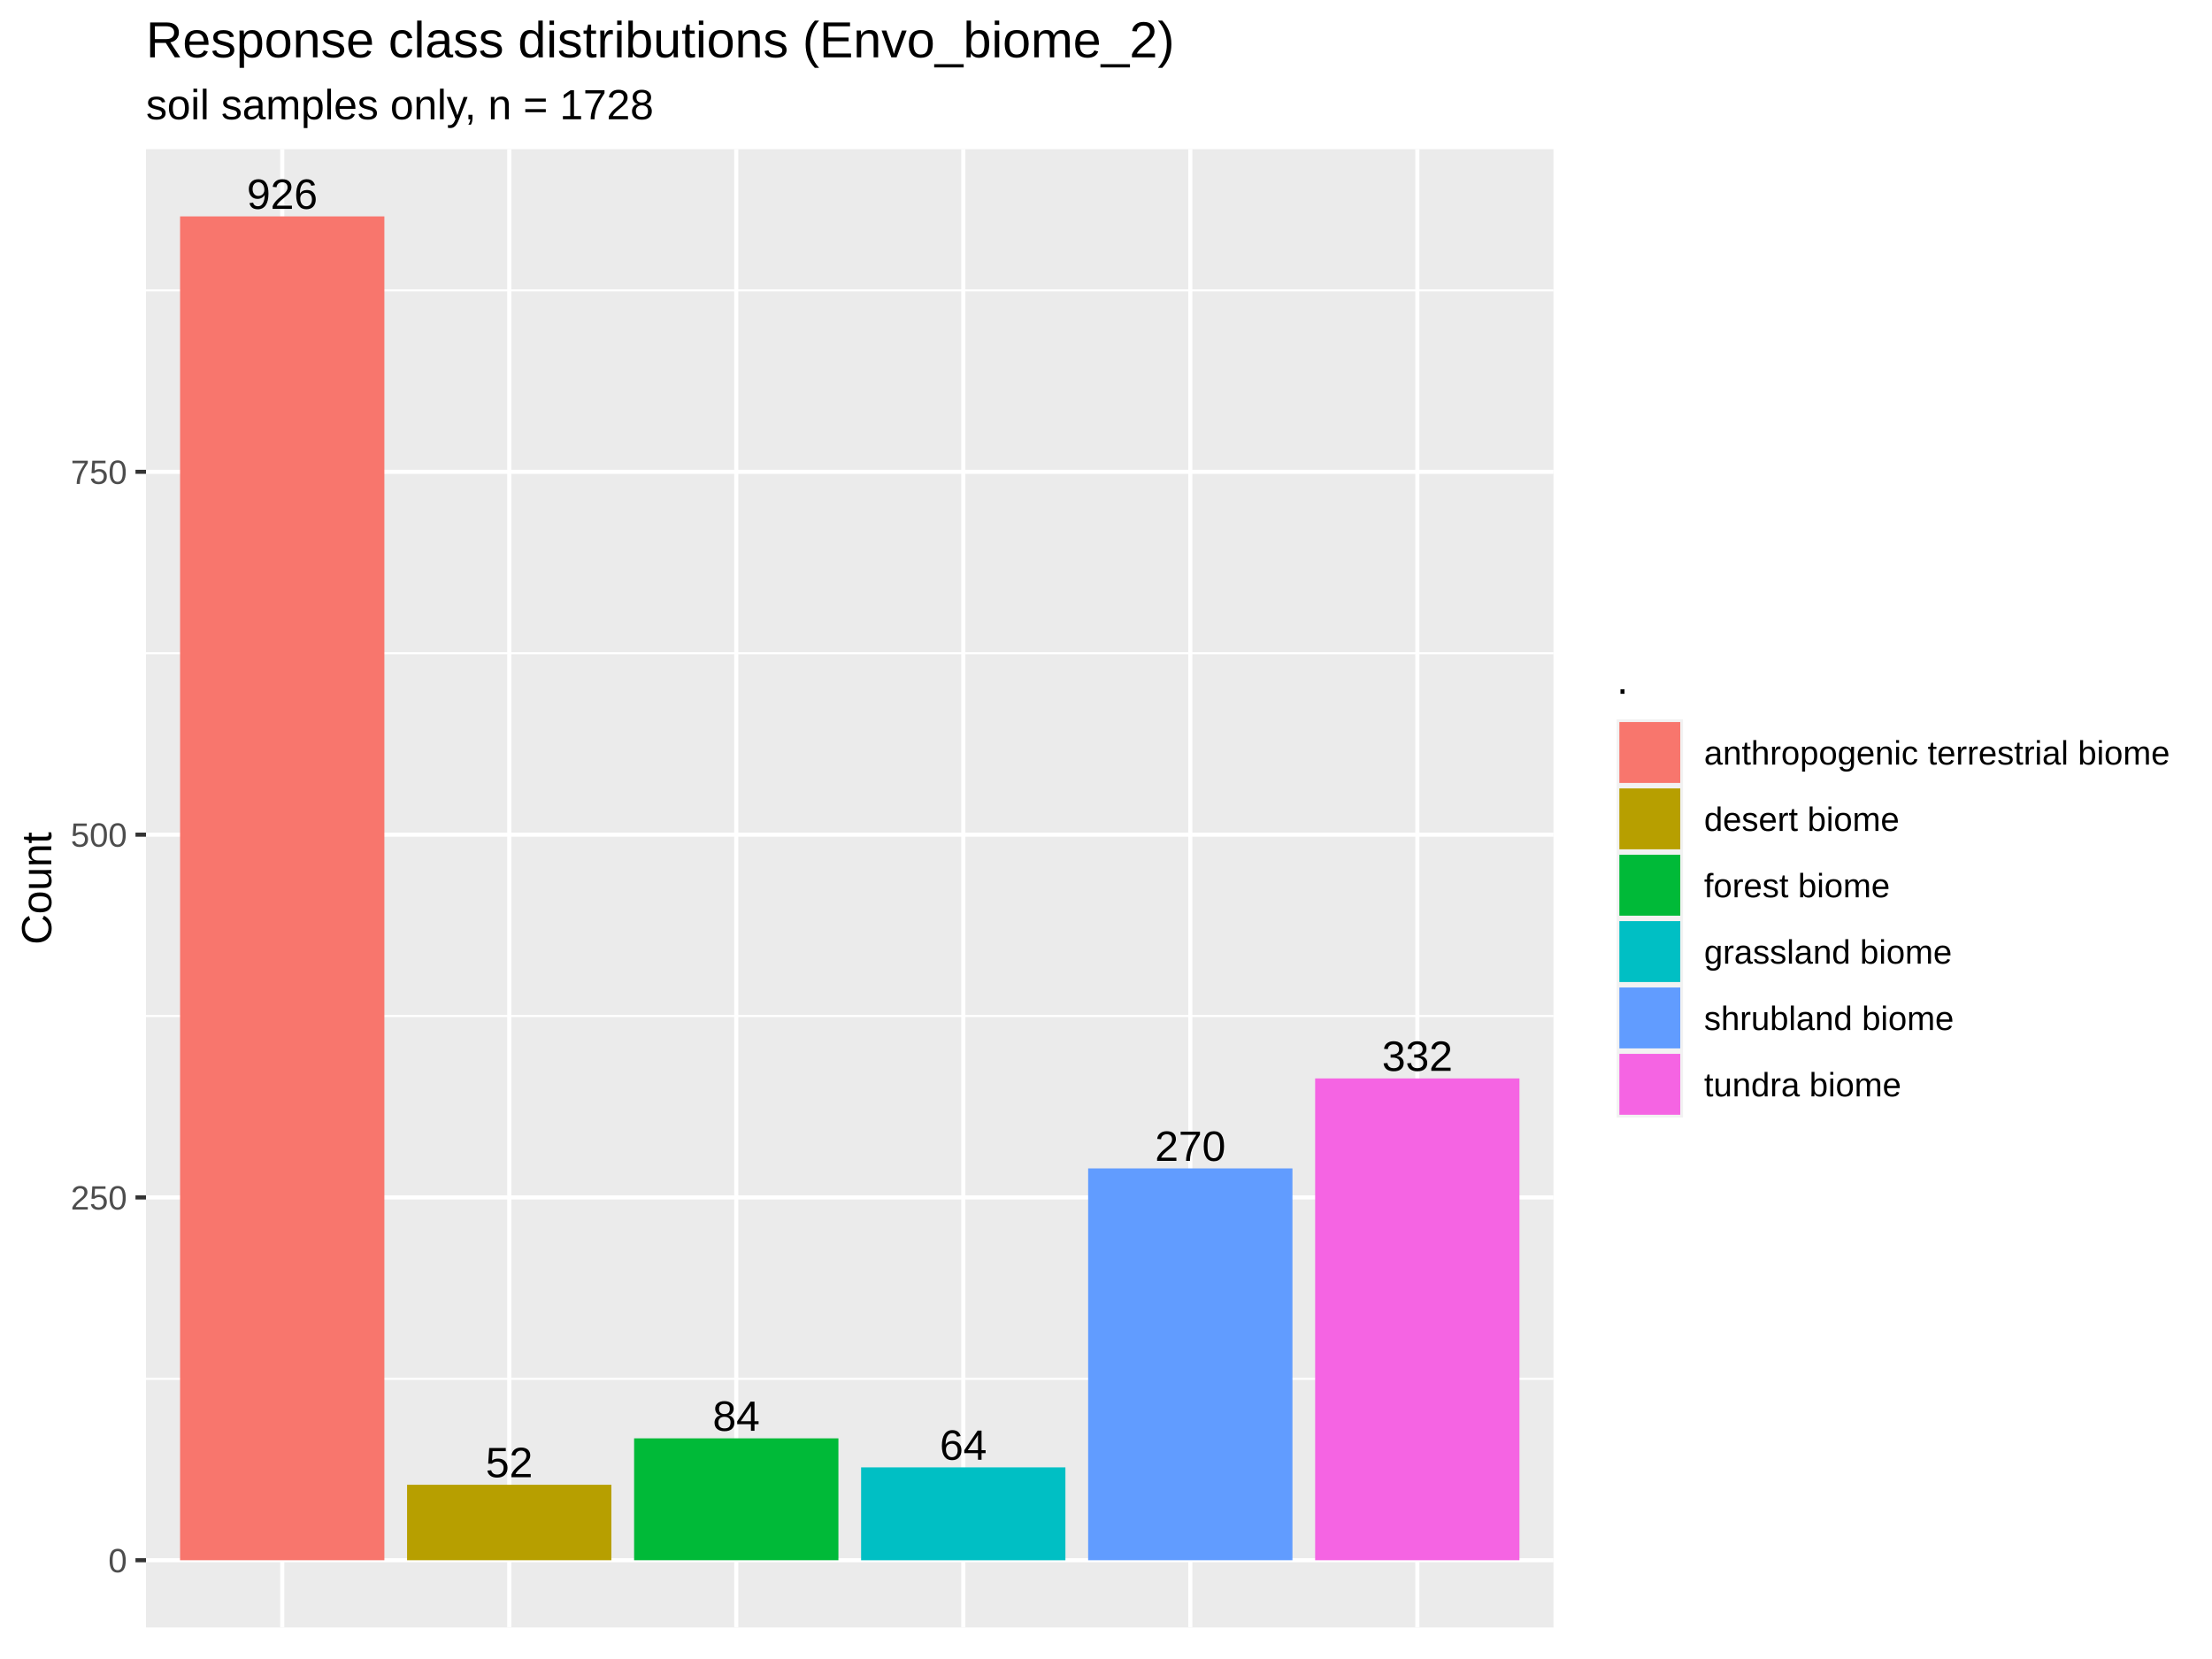
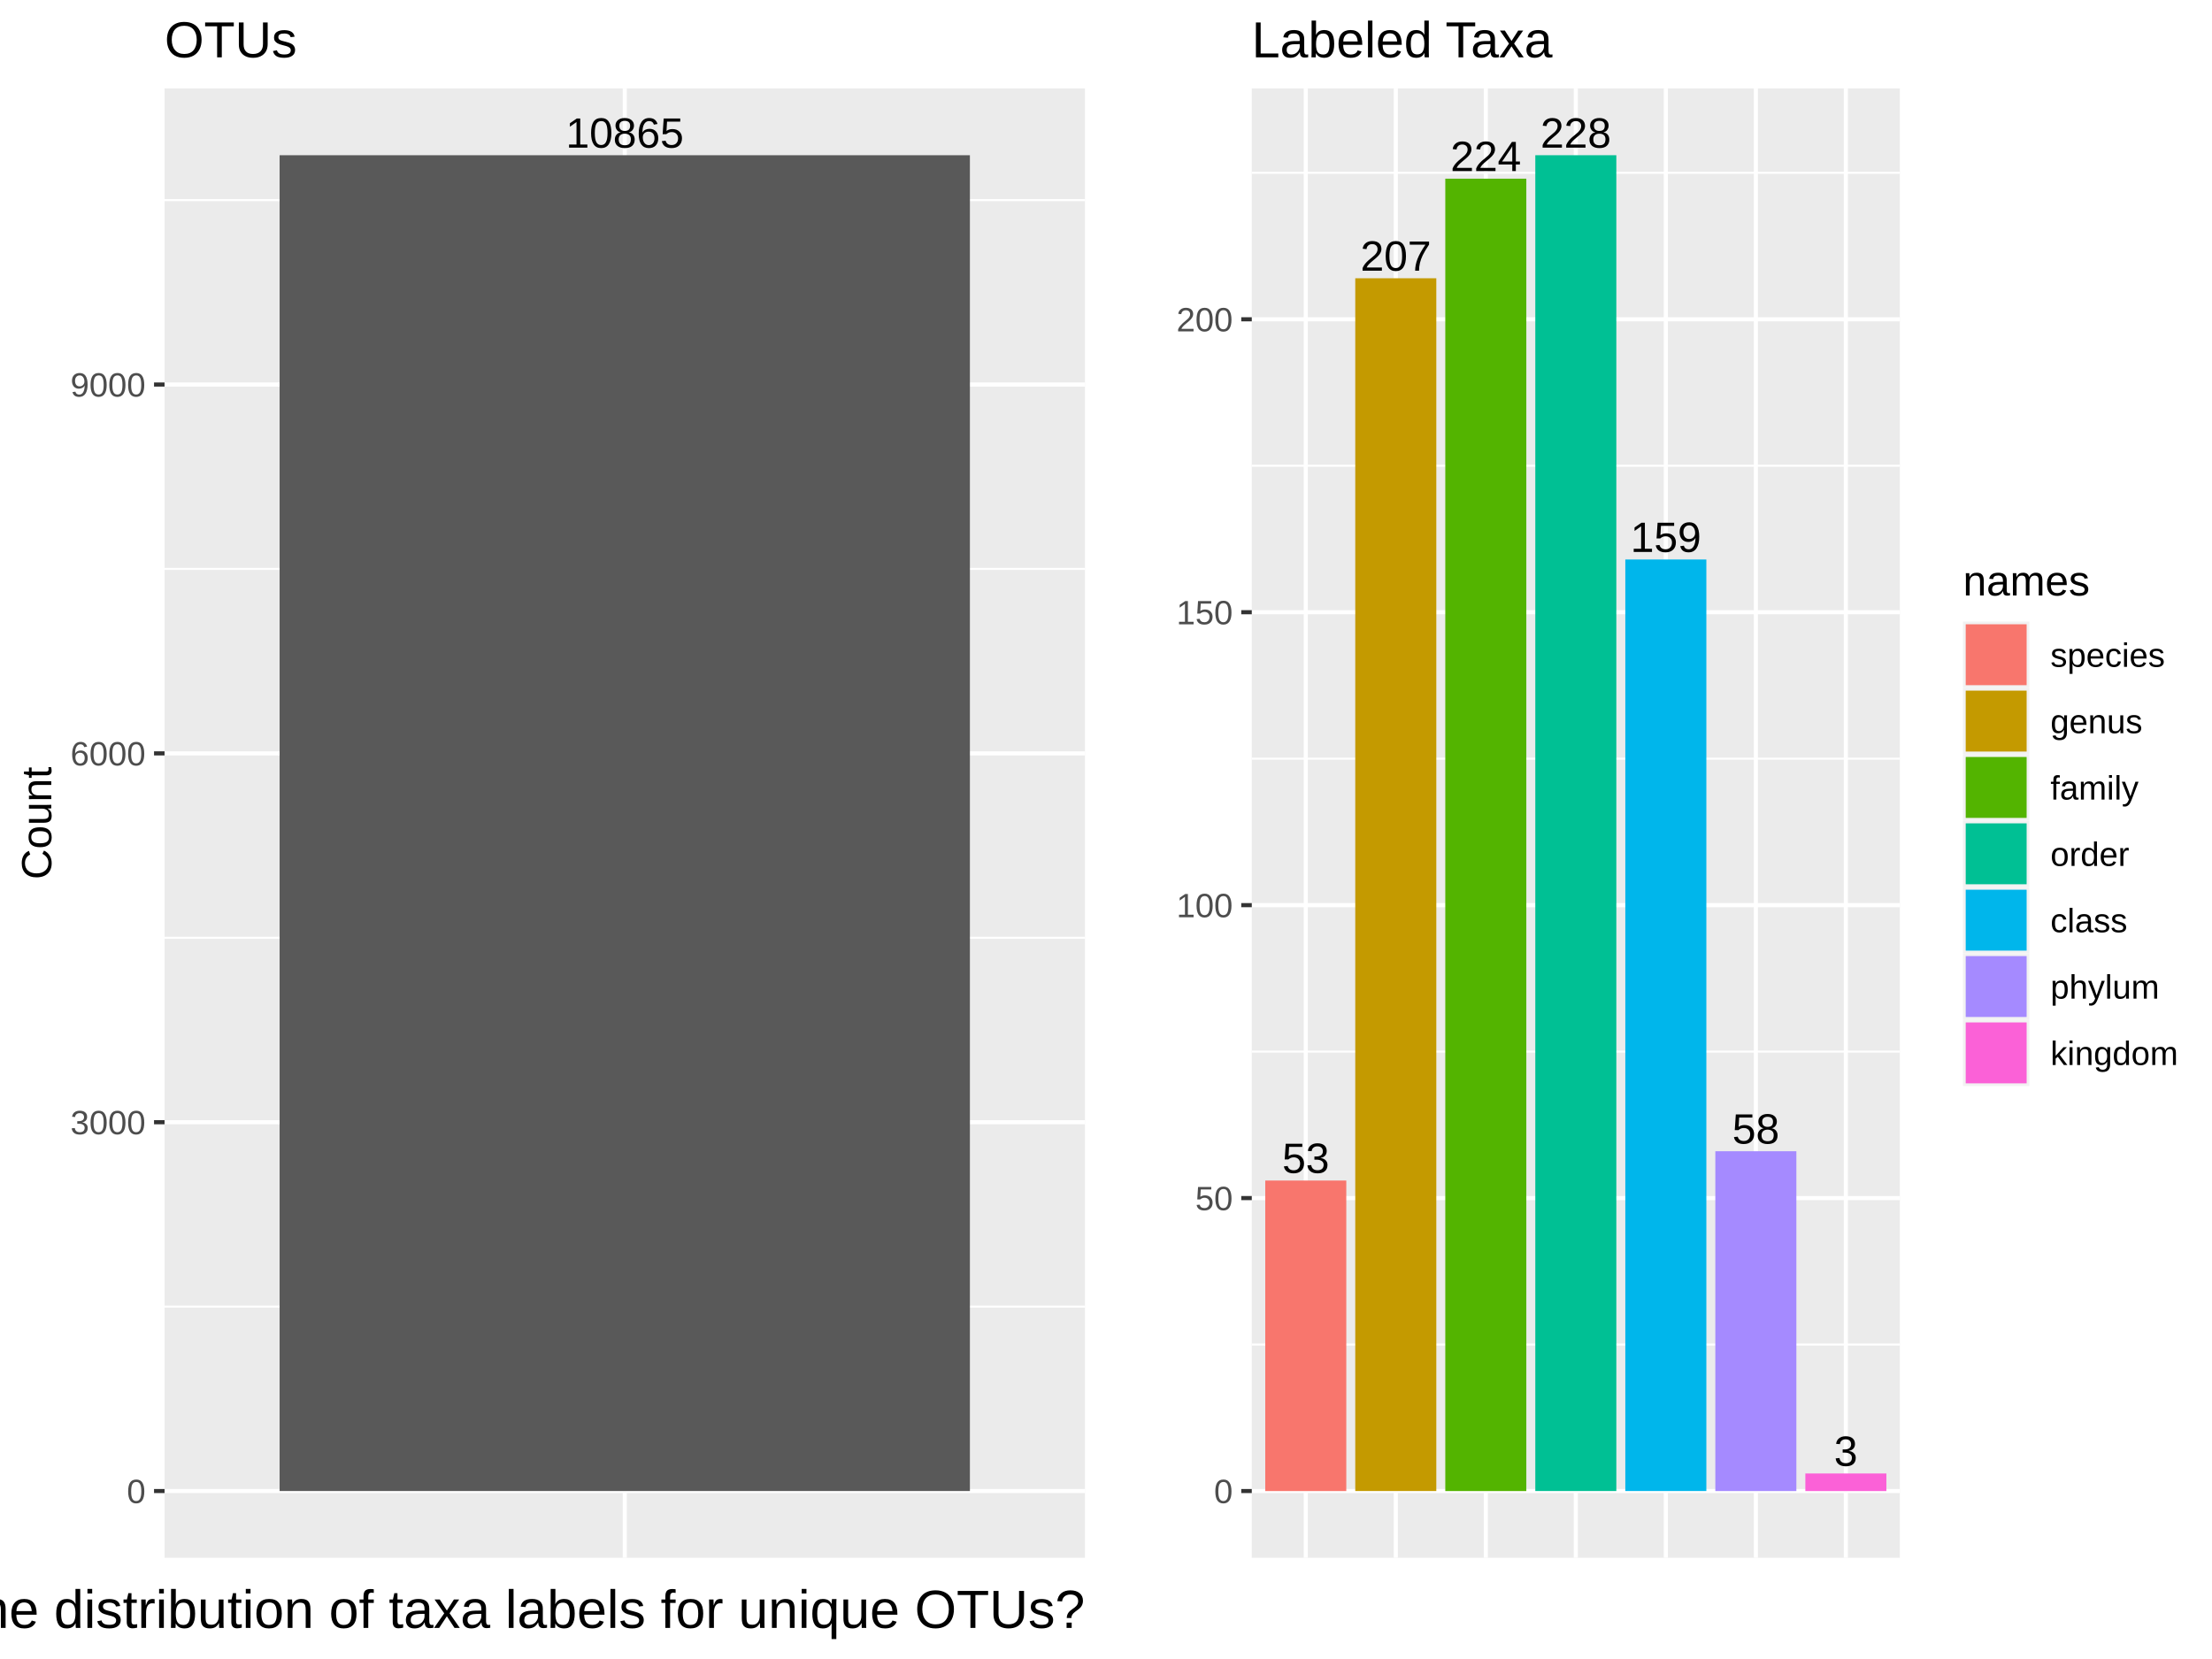
<svg xmlns="http://www.w3.org/2000/svg" viewBox="0 0 576.00 432.00">
  <defs>
    <style type="text/css">
    line, polyline, polygon, path, rect, circle {
      fill: none;
      stroke: #000000;
      stroke-linecap: round;
      stroke-linejoin: round;
      stroke-miterlimit: 10.00;
    }
  </style>
  </defs>
  <rect width="100%" height="100%" style="stroke: none; fill: #FFFFFF;" />
-   <rect x="0.00" y="0.00" width="576.00" height="432.00" style="stroke-width: 1.07; stroke: #FFFFFF; fill: #FFFFFF;" />
-   <defs>
-     <clipPath id="cpMzguMDJ8NDA0LjUzfDQyMy43OHwzOC44NQ==">
-       <rect x="38.02" y="38.85" width="366.51" height="384.93" />
-     </clipPath>
-   </defs>
-   <rect x="38.02" y="38.85" width="366.51" height="384.93" style="stroke-width: 1.07; stroke: none; fill: #EBEBEB;" clip-path="url(#cpMzguMDJ8NDA0LjUzfDQyMy43OHwzOC44NQ==)" />
-   <polyline points="38.02,359.05 404.53,359.05 " style="stroke-width: 0.53; stroke: #FFFFFF; stroke-linecap: butt;" clip-path="url(#cpMzguMDJ8NDA0LjUzfDQyMy43OHwzOC44NQ==)" />
-   <polyline points="38.02,264.57 404.53,264.57 " style="stroke-width: 0.53; stroke: #FFFFFF; stroke-linecap: butt;" clip-path="url(#cpMzguMDJ8NDA0LjUzfDQyMy43OHwzOC44NQ==)" />
-   <polyline points="38.02,170.10 404.53,170.10 " style="stroke-width: 0.53; stroke: #FFFFFF; stroke-linecap: butt;" clip-path="url(#cpMzguMDJ8NDA0LjUzfDQyMy43OHwzOC44NQ==)" />
-   <polyline points="38.02,75.62 404.53,75.62 " style="stroke-width: 0.53; stroke: #FFFFFF; stroke-linecap: butt;" clip-path="url(#cpMzguMDJ8NDA0LjUzfDQyMy43OHwzOC44NQ==)" />
-   <polyline points="38.02,406.28 404.53,406.28 " style="stroke-width: 1.07; stroke: #FFFFFF; stroke-linecap: butt;" clip-path="url(#cpMzguMDJ8NDA0LjUzfDQyMy43OHwzOC44NQ==)" />
-   <polyline points="38.02,311.81 404.53,311.81 " style="stroke-width: 1.07; stroke: #FFFFFF; stroke-linecap: butt;" clip-path="url(#cpMzguMDJ8NDA0LjUzfDQyMy43OHwzOC44NQ==)" />
-   <polyline points="38.02,217.34 404.53,217.34 " style="stroke-width: 1.07; stroke: #FFFFFF; stroke-linecap: butt;" clip-path="url(#cpMzguMDJ8NDA0LjUzfDQyMy43OHwzOC44NQ==)" />
-   <polyline points="38.02,122.86 404.53,122.86 " style="stroke-width: 1.07; stroke: #FFFFFF; stroke-linecap: butt;" clip-path="url(#cpMzguMDJ8NDA0LjUzfDQyMy43OHwzOC44NQ==)" />
-   <polyline points="73.49,423.78 73.49,38.85 " style="stroke-width: 1.07; stroke: #FFFFFF; stroke-linecap: butt;" clip-path="url(#cpMzguMDJ8NDA0LjUzfDQyMy43OHwzOC44NQ==)" />
-   <polyline points="132.61,423.78 132.61,38.85 " style="stroke-width: 1.07; stroke: #FFFFFF; stroke-linecap: butt;" clip-path="url(#cpMzguMDJ8NDA0LjUzfDQyMy43OHwzOC44NQ==)" />
-   <polyline points="191.72,423.78 191.72,38.85 " style="stroke-width: 1.07; stroke: #FFFFFF; stroke-linecap: butt;" clip-path="url(#cpMzguMDJ8NDA0LjUzfDQyMy43OHwzOC44NQ==)" />
-   <polyline points="250.84,423.78 250.84,38.85 " style="stroke-width: 1.07; stroke: #FFFFFF; stroke-linecap: butt;" clip-path="url(#cpMzguMDJ8NDA0LjUzfDQyMy43OHwzOC44NQ==)" />
-   <polyline points="309.95,423.78 309.95,38.85 " style="stroke-width: 1.07; stroke: #FFFFFF; stroke-linecap: butt;" clip-path="url(#cpMzguMDJ8NDA0LjUzfDQyMy43OHwzOC44NQ==)" />
-   <polyline points="369.07,423.78 369.07,38.85 " style="stroke-width: 1.07; stroke: #FFFFFF; stroke-linecap: butt;" clip-path="url(#cpMzguMDJ8NDA0LjUzfDQyMy43OHwzOC44NQ==)" />
-   <rect x="46.89" y="56.35" width="53.20" height="349.93" style="stroke-width: 1.07; stroke: none; stroke-linecap: square; stroke-linejoin: miter; fill: #F8766D;" clip-path="url(#cpMzguMDJ8NDA0LjUzfDQyMy43OHwzOC44NQ==)" />
-   <rect x="106.00" y="386.63" width="53.20" height="19.65" style="stroke-width: 1.07; stroke: none; stroke-linecap: square; stroke-linejoin: miter; fill: #B79F00;" clip-path="url(#cpMzguMDJ8NDA0LjUzfDQyMy43OHwzOC44NQ==)" />
-   <rect x="165.12" y="374.54" width="53.20" height="31.74" style="stroke-width: 1.07; stroke: none; stroke-linecap: square; stroke-linejoin: miter; fill: #00BA38;" clip-path="url(#cpMzguMDJ8NDA0LjUzfDQyMy43OHwzOC44NQ==)" />
-   <rect x="224.23" y="382.10" width="53.20" height="24.19" style="stroke-width: 1.07; stroke: none; stroke-linecap: square; stroke-linejoin: miter; fill: #00BFC4;" clip-path="url(#cpMzguMDJ8NDA0LjUzfDQyMy43OHwzOC44NQ==)" />
-   <rect x="283.35" y="304.25" width="53.20" height="102.03" style="stroke-width: 1.07; stroke: none; stroke-linecap: square; stroke-linejoin: miter; fill: #619CFF;" clip-path="url(#cpMzguMDJ8NDA0LjUzfDQyMy43OHwzOC44NQ==)" />
-   <rect x="342.46" y="280.82" width="53.20" height="125.46" style="stroke-width: 1.07; stroke: none; stroke-linecap: square; stroke-linejoin: miter; fill: #F564E3;" clip-path="url(#cpMzguMDJ8NDA0LjUzfDQyMy43OHwzOC44NQ==)" />
-   <g clip-path="url(#cpMzguMDJ8NDA0LjUzfDQyMy43OHwzOC44NQ==)">
-     <text x="64.28" y="54.38" style="font-size: 11.04px; font-family: Arial;" textLength="18.42px" lengthAdjust="spacingAndGlyphs">926</text>
-   </g>
-   <g clip-path="url(#cpMzguMDJ8NDA0LjUzfDQyMy43OHwzOC44NQ==)">
-     <text x="126.47" y="384.66" style="font-size: 11.04px; font-family: Arial;" textLength="12.28px" lengthAdjust="spacingAndGlyphs">52</text>
-   </g>
-   <g clip-path="url(#cpMzguMDJ8NDA0LjUzfDQyMy43OHwzOC44NQ==)">
-     <text x="185.58" y="372.57" style="font-size: 11.04px; font-family: Arial;" textLength="12.28px" lengthAdjust="spacingAndGlyphs">84</text>
-   </g>
-   <g clip-path="url(#cpMzguMDJ8NDA0LjUzfDQyMy43OHwzOC44NQ==)">
-     <text x="244.70" y="380.12" style="font-size: 11.04px; font-family: Arial;" textLength="12.28px" lengthAdjust="spacingAndGlyphs">64</text>
-   </g>
-   <g clip-path="url(#cpMzguMDJ8NDA0LjUzfDQyMy43OHwzOC44NQ==)">
-     <text x="300.74" y="302.28" style="font-size: 11.04px; font-family: Arial;" textLength="18.42px" lengthAdjust="spacingAndGlyphs">270</text>
-   </g>
-   <g clip-path="url(#cpMzguMDJ8NDA0LjUzfDQyMy43OHwzOC44NQ==)">
-     <text x="359.86" y="278.85" style="font-size: 11.04px; font-family: Arial;" textLength="18.42px" lengthAdjust="spacingAndGlyphs">332</text>
-   </g>
-   <defs>
-     <clipPath id="cpMC4wMHw1NzYuMDB8NDMyLjAwfDAuMDA=">
-       <rect x="0.00" y="0.00" width="576.00" height="432.00" />
-     </clipPath>
-   </defs>
-   <g clip-path="url(#cpMC4wMHw1NzYuMDB8NDMyLjAwfDAuMDA=)">
-     <text x="28.20" y="409.43" style="font-size: 8.80px; fill: #4D4D4D; font-family: Arial;" textLength="4.89px" lengthAdjust="spacingAndGlyphs">0</text>
-   </g>
-   <g clip-path="url(#cpMC4wMHw1NzYuMDB8NDMyLjAwfDAuMDA=)">
-     <text x="18.41" y="314.96" style="font-size: 8.80px; fill: #4D4D4D; font-family: Arial;" textLength="14.68px" lengthAdjust="spacingAndGlyphs">250</text>
-   </g>
-   <g clip-path="url(#cpMC4wMHw1NzYuMDB8NDMyLjAwfDAuMDA=)">
-     <text x="18.41" y="220.48" style="font-size: 8.80px; fill: #4D4D4D; font-family: Arial;" textLength="14.68px" lengthAdjust="spacingAndGlyphs">500</text>
-   </g>
-   <g clip-path="url(#cpMC4wMHw1NzYuMDB8NDMyLjAwfDAuMDA=)">
-     <text x="18.41" y="126.01" style="font-size: 8.80px; fill: #4D4D4D; font-family: Arial;" textLength="14.68px" lengthAdjust="spacingAndGlyphs">750</text>
-   </g>
-   <polyline points="35.28,406.28 38.02,406.28 " style="stroke-width: 1.07; stroke: #333333; stroke-linecap: butt;" clip-path="url(#cpMC4wMHw1NzYuMDB8NDMyLjAwfDAuMDA=)" />
-   <polyline points="35.28,311.81 38.02,311.81 " style="stroke-width: 1.07; stroke: #333333; stroke-linecap: butt;" clip-path="url(#cpMC4wMHw1NzYuMDB8NDMyLjAwfDAuMDA=)" />
-   <polyline points="35.28,217.34 38.02,217.34 " style="stroke-width: 1.07; stroke: #333333; stroke-linecap: butt;" clip-path="url(#cpMC4wMHw1NzYuMDB8NDMyLjAwfDAuMDA=)" />
-   <polyline points="35.28,122.86 38.02,122.86 " style="stroke-width: 1.07; stroke: #333333; stroke-linecap: butt;" clip-path="url(#cpMC4wMHw1NzYuMDB8NDMyLjAwfDAuMDA=)" />
-   <g clip-path="url(#cpMC4wMHw1NzYuMDB8NDMyLjAwfDAuMDA=)">
-     <text transform="translate(13.35,245.99) rotate(-90)" style="font-size: 11.00px; font-family: Arial;" textLength="29.35px" lengthAdjust="spacingAndGlyphs">Count</text>
-   </g>
-   <rect x="415.49" y="166.16" width="155.03" height="130.31" style="stroke-width: 1.07; stroke: none; fill: #FFFFFF;" clip-path="url(#cpMC4wMHw1NzYuMDB8NDMyLjAwfDAuMDA=)" />
-   <g clip-path="url(#cpMC4wMHw1NzYuMDB8NDMyLjAwfDAuMDA=)">
-     <text x="420.97" y="180.67" style="font-size: 11.00px; font-family: Arial;" textLength="3.06px" lengthAdjust="spacingAndGlyphs">.</text>
-   </g>
-   <rect x="420.97" y="187.31" width="17.28" height="17.28" style="stroke-width: 1.07; stroke: none; fill: #F2F2F2;" clip-path="url(#cpMC4wMHw1NzYuMDB8NDMyLjAwfDAuMDA=)" />
-   <rect x="421.68" y="188.02" width="15.86" height="15.86" style="stroke-width: 1.07; stroke: none; stroke-linecap: square; stroke-linejoin: miter; fill: #F8766D;" clip-path="url(#cpMC4wMHw1NzYuMDB8NDMyLjAwfDAuMDA=)" />
-   <rect x="420.97" y="204.59" width="17.28" height="17.28" style="stroke-width: 1.07; stroke: none; fill: #F2F2F2;" clip-path="url(#cpMC4wMHw1NzYuMDB8NDMyLjAwfDAuMDA=)" />
-   <rect x="421.68" y="205.30" width="15.86" height="15.86" style="stroke-width: 1.07; stroke: none; stroke-linecap: square; stroke-linejoin: miter; fill: #B79F00;" clip-path="url(#cpMC4wMHw1NzYuMDB8NDMyLjAwfDAuMDA=)" />
-   <rect x="420.97" y="221.87" width="17.28" height="17.28" style="stroke-width: 1.07; stroke: none; fill: #F2F2F2;" clip-path="url(#cpMC4wMHw1NzYuMDB8NDMyLjAwfDAuMDA=)" />
-   <rect x="421.68" y="222.58" width="15.86" height="15.86" style="stroke-width: 1.07; stroke: none; stroke-linecap: square; stroke-linejoin: miter; fill: #00BA38;" clip-path="url(#cpMC4wMHw1NzYuMDB8NDMyLjAwfDAuMDA=)" />
-   <rect x="420.97" y="239.15" width="17.28" height="17.28" style="stroke-width: 1.07; stroke: none; fill: #F2F2F2;" clip-path="url(#cpMC4wMHw1NzYuMDB8NDMyLjAwfDAuMDA=)" />
-   <rect x="421.68" y="239.86" width="15.86" height="15.86" style="stroke-width: 1.07; stroke: none; stroke-linecap: square; stroke-linejoin: miter; fill: #00BFC4;" clip-path="url(#cpMC4wMHw1NzYuMDB8NDMyLjAwfDAuMDA=)" />
-   <rect x="420.97" y="256.43" width="17.28" height="17.28" style="stroke-width: 1.07; stroke: none; fill: #F2F2F2;" clip-path="url(#cpMC4wMHw1NzYuMDB8NDMyLjAwfDAuMDA=)" />
-   <rect x="421.68" y="257.14" width="15.86" height="15.86" style="stroke-width: 1.07; stroke: none; stroke-linecap: square; stroke-linejoin: miter; fill: #619CFF;" clip-path="url(#cpMC4wMHw1NzYuMDB8NDMyLjAwfDAuMDA=)" />
-   <rect x="420.97" y="273.71" width="17.28" height="17.28" style="stroke-width: 1.07; stroke: none; fill: #F2F2F2;" clip-path="url(#cpMC4wMHw1NzYuMDB8NDMyLjAwfDAuMDA=)" />
-   <rect x="421.68" y="274.42" width="15.86" height="15.86" style="stroke-width: 1.07; stroke: none; stroke-linecap: square; stroke-linejoin: miter; fill: #F564E3;" clip-path="url(#cpMC4wMHw1NzYuMDB8NDMyLjAwfDAuMDA=)" />
-   <g clip-path="url(#cpMC4wMHw1NzYuMDB8NDMyLjAwfDAuMDA=)">
-     <text x="443.73" y="199.10" style="font-size: 8.80px; font-family: Arial;" textLength="121.31px" lengthAdjust="spacingAndGlyphs">anthropogenic terrestrial biome</text>
-   </g>
-   <g clip-path="url(#cpMC4wMHw1NzYuMDB8NDMyLjAwfDAuMDA=)">
-     <text x="443.73" y="216.38" style="font-size: 8.80px; font-family: Arial;" textLength="50.87px" lengthAdjust="spacingAndGlyphs">desert biome</text>
-   </g>
-   <g clip-path="url(#cpMC4wMHw1NzYuMDB8NDMyLjAwfDAuMDA=)">
-     <text x="443.73" y="233.66" style="font-size: 8.80px; font-family: Arial;" textLength="48.42px" lengthAdjust="spacingAndGlyphs">forest biome</text>
-   </g>
-   <g clip-path="url(#cpMC4wMHw1NzYuMDB8NDMyLjAwfDAuMDA=)">
-     <text x="443.73" y="250.94" style="font-size: 8.80px; font-family: Arial;" textLength="64.57px" lengthAdjust="spacingAndGlyphs">grassland biome</text>
-   </g>
-   <g clip-path="url(#cpMC4wMHw1NzYuMDB8NDMyLjAwfDAuMDA=)">
-     <text x="443.73" y="268.22" style="font-size: 8.80px; font-family: Arial;" textLength="65.06px" lengthAdjust="spacingAndGlyphs">shrubland biome</text>
-   </g>
-   <g clip-path="url(#cpMC4wMHw1NzYuMDB8NDMyLjAwfDAuMDA=)">
-     <text x="443.73" y="285.50" style="font-size: 8.80px; font-family: Arial;" textLength="51.36px" lengthAdjust="spacingAndGlyphs">tundra biome</text>
-   </g>
-   <g clip-path="url(#cpMC4wMHw1NzYuMDB8NDMyLjAwfDAuMDA=)">
-     <text x="38.02" y="31.06" style="font-size: 11.00px; font-family: Arial;" textLength="132.99px" lengthAdjust="spacingAndGlyphs">soil samples only, n = 1728</text>
-   </g>
-   <g clip-path="url(#cpMC4wMHw1NzYuMDB8NDMyLjAwfDAuMDA=)">
-     <text x="38.02" y="14.93" style="font-size: 13.20px; font-family: Arial;" textLength="267.80px" lengthAdjust="spacingAndGlyphs">Response class distributions (Envo_biome_2)</text>
+   <defs>
+     <clipPath id="cpMC4wMHwyODguMDB8NDMyLjAwfDAuMDA=">
+       <rect x="0.00" y="0" width="288.00" height="432.00" />
+     </clipPath>
+   </defs>
+   <rect x="0.00" y="0" width="288.00" height="432.00" style="stroke-width: 1.07; stroke: #FFFFFF; fill: #FFFFFF;" clip-path="url(#cpMC4wMHwyODguMDB8NDMyLjAwfDAuMDA=)" />
+   <defs>
+     <clipPath id="cpMC4wMHw1NzYuMDB8NDMyLjAwfDAuMDA=">
+       <rect x="0.00" y="0.00" width="576.00" height="432.00" />
+     </clipPath>
+   </defs>
+   <defs>
+     <clipPath id="cpNDIuODV8MjgyLjUyfDQwNS42NXwyMy4wMw==">
+       <rect x="42.85" y="23.03" width="239.67" height="382.62" />
+     </clipPath>
+   </defs>
+   <rect x="42.85" y="23.03" width="239.67" height="382.62" style="stroke-width: 1.07; stroke: none; fill: #EBEBEB;" clip-path="url(#cpNDIuODV8MjgyLjUyfDQwNS42NXwyMy4wMw==)" />
+   <polyline points="42.85,340.24 282.52,340.24 " style="stroke-width: 0.53; stroke: #FFFFFF; stroke-linecap: butt;" clip-path="url(#cpNDIuODV8MjgyLjUyfDQwNS42NXwyMy4wMw==)" />
+   <polyline points="42.85,244.20 282.52,244.20 " style="stroke-width: 0.53; stroke: #FFFFFF; stroke-linecap: butt;" clip-path="url(#cpNDIuODV8MjgyLjUyfDQwNS42NXwyMy4wMw==)" />
+   <polyline points="42.85,148.15 282.52,148.15 " style="stroke-width: 0.53; stroke: #FFFFFF; stroke-linecap: butt;" clip-path="url(#cpNDIuODV8MjgyLjUyfDQwNS42NXwyMy4wMw==)" />
+   <polyline points="42.85,52.11 282.52,52.11 " style="stroke-width: 0.53; stroke: #FFFFFF; stroke-linecap: butt;" clip-path="url(#cpNDIuODV8MjgyLjUyfDQwNS42NXwyMy4wMw==)" />
+   <polyline points="42.85,388.26 282.52,388.26 " style="stroke-width: 1.07; stroke: #FFFFFF; stroke-linecap: butt;" clip-path="url(#cpNDIuODV8MjgyLjUyfDQwNS42NXwyMy4wMw==)" />
+   <polyline points="42.85,292.22 282.52,292.22 " style="stroke-width: 1.07; stroke: #FFFFFF; stroke-linecap: butt;" clip-path="url(#cpNDIuODV8MjgyLjUyfDQwNS42NXwyMy4wMw==)" />
+   <polyline points="42.85,196.18 282.52,196.18 " style="stroke-width: 1.07; stroke: #FFFFFF; stroke-linecap: butt;" clip-path="url(#cpNDIuODV8MjgyLjUyfDQwNS42NXwyMy4wMw==)" />
+   <polyline points="42.85,100.13 282.52,100.13 " style="stroke-width: 1.07; stroke: #FFFFFF; stroke-linecap: butt;" clip-path="url(#cpNDIuODV8MjgyLjUyfDQwNS42NXwyMy4wMw==)" />
+   <polyline points="162.69,405.65 162.69,23.03 " style="stroke-width: 1.07; stroke: #FFFFFF; stroke-linecap: butt;" clip-path="url(#cpNDIuODV8MjgyLjUyfDQwNS42NXwyMy4wMw==)" />
+   <rect x="72.81" y="40.42" width="179.75" height="347.84" style="stroke-width: 1.07; stroke: none; stroke-linecap: square; stroke-linejoin: miter; fill: #595959;" clip-path="url(#cpNDIuODV8MjgyLjUyfDQwNS42NXwyMy4wMw==)" />
+   <g clip-path="url(#cpNDIuODV8MjgyLjUyfDQwNS42NXwyMy4wMw==)">
+     <text x="147.34" y="38.45" style="font-size: 11.04px; font-family: Arial;" textLength="30.70px" lengthAdjust="spacingAndGlyphs">10865</text>
+   </g>
+   <defs>
+     <clipPath id="cpMC4wMHw1NzYuMDB8NDMyLjAwfDAuMDA=">
+       <rect x="0.00" y="0.00" width="576.00" height="432.00" />
+     </clipPath>
+   </defs>
+   <g clip-path="url(#cpMC4wMHw1NzYuMDB8NDMyLjAwfDAuMDA=)">
+     <text x="33.03" y="391.41" style="font-size: 8.80px; fill: #4D4D4D; font-family: Arial;" textLength="4.89px" lengthAdjust="spacingAndGlyphs">0</text>
+   </g>
+   <g clip-path="url(#cpMC4wMHw1NzYuMDB8NDMyLjAwfDAuMDA=)">
+     <text x="18.34" y="295.37" style="font-size: 8.80px; fill: #4D4D4D; font-family: Arial;" textLength="19.58px" lengthAdjust="spacingAndGlyphs">3000</text>
+   </g>
+   <g clip-path="url(#cpMC4wMHw1NzYuMDB8NDMyLjAwfDAuMDA=)">
+     <text x="18.34" y="199.33" style="font-size: 8.80px; fill: #4D4D4D; font-family: Arial;" textLength="19.58px" lengthAdjust="spacingAndGlyphs">6000</text>
+   </g>
+   <g clip-path="url(#cpMC4wMHw1NzYuMDB8NDMyLjAwfDAuMDA=)">
+     <text x="18.34" y="103.28" style="font-size: 8.80px; fill: #4D4D4D; font-family: Arial;" textLength="19.58px" lengthAdjust="spacingAndGlyphs">9000</text>
+   </g>
+   <polyline points="40.11,388.26 42.85,388.26 " style="stroke-width: 1.07; stroke: #333333; stroke-linecap: butt;" clip-path="url(#cpMC4wMHw1NzYuMDB8NDMyLjAwfDAuMDA=)" />
+   <polyline points="40.11,292.22 42.85,292.22 " style="stroke-width: 1.07; stroke: #333333; stroke-linecap: butt;" clip-path="url(#cpMC4wMHw1NzYuMDB8NDMyLjAwfDAuMDA=)" />
+   <polyline points="40.11,196.18 42.85,196.18 " style="stroke-width: 1.07; stroke: #333333; stroke-linecap: butt;" clip-path="url(#cpMC4wMHw1NzYuMDB8NDMyLjAwfDAuMDA=)" />
+   <polyline points="40.11,100.13 42.85,100.13 " style="stroke-width: 1.07; stroke: #333333; stroke-linecap: butt;" clip-path="url(#cpMC4wMHw1NzYuMDB8NDMyLjAwfDAuMDA=)" />
+   <g clip-path="url(#cpMC4wMHw1NzYuMDB8NDMyLjAwfDAuMDA=)">
+     <text transform="translate(13.35,229.02) rotate(-90)" style="font-size: 11.00px; font-family: Arial;" textLength="29.35px" lengthAdjust="spacingAndGlyphs">Count</text>
+   </g>
+   <g clip-path="url(#cpMC4wMHw1NzYuMDB8NDMyLjAwfDAuMDA=)">
+     <text x="42.85" y="14.93" style="font-size: 13.20px; font-family: Arial;" textLength="34.46px" lengthAdjust="spacingAndGlyphs">OTUs</text>
+   </g>
+   <g clip-path="url(#cpMC4wMHw1NzYuMDB8NDMyLjAwfDAuMDA=)">
+     <text x="-59.87" y="423.90" style="font-size: 14.00px; font-family: Arial;" textLength="342.39px" lengthAdjust="spacingAndGlyphs">What is the distribution of taxa labels for unique OTUs?</text>
+   </g>
+   <defs>
+     <clipPath id="cpMjg4LjAwfDU3Ni4wMHw0MzIuMDB8MC4wMA==">
+       <rect x="288.00" y="0" width="288.00" height="432.00" />
+     </clipPath>
+   </defs>
+   <rect x="288.00" y="0" width="288.00" height="432.00" style="stroke-width: 1.07; stroke: #FFFFFF; fill: #FFFFFF;" clip-path="url(#cpMjg4LjAwfDU3Ni4wMHw0MzIuMDB8MC4wMA==)" />
+   <defs>
+     <clipPath id="cpMC4wMHw1NzYuMDB8NDMyLjAwfDAuMDA=">
+       <rect x="0.00" y="0.00" width="576.00" height="432.00" />
+     </clipPath>
+   </defs>
+   <defs>
+     <clipPath id="cpMzI1Ljk2fDQ5NC43Mnw0MDUuNjV8MjMuMDM=">
+       <rect x="325.96" y="23.03" width="168.76" height="382.62" />
+     </clipPath>
+   </defs>
+   <rect x="325.96" y="23.03" width="168.76" height="382.62" style="stroke-width: 1.07; stroke: none; fill: #EBEBEB;" clip-path="url(#cpMzI1Ljk2fDQ5NC43Mnw0MDUuNjV8MjMuMDM=)" />
+   <polyline points="325.96,350.12 494.72,350.12 " style="stroke-width: 0.53; stroke: #FFFFFF; stroke-linecap: butt;" clip-path="url(#cpMzI1Ljk2fDQ5NC43Mnw0MDUuNjV8MjMuMDM=)" />
+   <polyline points="325.96,273.84 494.72,273.84 " style="stroke-width: 0.53; stroke: #FFFFFF; stroke-linecap: butt;" clip-path="url(#cpMzI1Ljk2fDQ5NC43Mnw0MDUuNjV8MjMuMDM=)" />
+   <polyline points="325.96,197.56 494.72,197.56 " style="stroke-width: 0.53; stroke: #FFFFFF; stroke-linecap: butt;" clip-path="url(#cpMzI1Ljk2fDQ5NC43Mnw0MDUuNjV8MjMuMDM=)" />
+   <polyline points="325.96,121.28 494.72,121.28 " style="stroke-width: 0.53; stroke: #FFFFFF; stroke-linecap: butt;" clip-path="url(#cpMzI1Ljk2fDQ5NC43Mnw0MDUuNjV8MjMuMDM=)" />
+   <polyline points="325.96,45.00 494.72,45.00 " style="stroke-width: 0.53; stroke: #FFFFFF; stroke-linecap: butt;" clip-path="url(#cpMzI1Ljk2fDQ5NC43Mnw0MDUuNjV8MjMuMDM=)" />
+   <polyline points="325.96,388.26 494.72,388.26 " style="stroke-width: 1.07; stroke: #FFFFFF; stroke-linecap: butt;" clip-path="url(#cpMzI1Ljk2fDQ5NC43Mnw0MDUuNjV8MjMuMDM=)" />
+   <polyline points="325.96,311.98 494.72,311.98 " style="stroke-width: 1.07; stroke: #FFFFFF; stroke-linecap: butt;" clip-path="url(#cpMzI1Ljk2fDQ5NC43Mnw0MDUuNjV8MjMuMDM=)" />
+   <polyline points="325.96,235.70 494.72,235.70 " style="stroke-width: 1.07; stroke: #FFFFFF; stroke-linecap: butt;" clip-path="url(#cpMzI1Ljk2fDQ5NC43Mnw0MDUuNjV8MjMuMDM=)" />
+   <polyline points="325.96,159.42 494.72,159.42 " style="stroke-width: 1.07; stroke: #FFFFFF; stroke-linecap: butt;" clip-path="url(#cpMzI1Ljk2fDQ5NC43Mnw0MDUuNjV8MjMuMDM=)" />
+   <polyline points="325.96,83.14 494.72,83.14 " style="stroke-width: 1.07; stroke: #FFFFFF; stroke-linecap: butt;" clip-path="url(#cpMzI1Ljk2fDQ5NC43Mnw0MDUuNjV8MjMuMDM=)" />
+   <polyline points="340.02,405.65 340.02,23.03 " style="stroke-width: 1.07; stroke: #FFFFFF; stroke-linecap: butt;" clip-path="url(#cpMzI1Ljk2fDQ5NC43Mnw0MDUuNjV8MjMuMDM=)" />
+   <polyline points="363.46,405.65 363.46,23.03 " style="stroke-width: 1.07; stroke: #FFFFFF; stroke-linecap: butt;" clip-path="url(#cpMzI1Ljk2fDQ5NC43Mnw0MDUuNjV8MjMuMDM=)" />
+   <polyline points="386.90,405.65 386.90,23.03 " style="stroke-width: 1.07; stroke: #FFFFFF; stroke-linecap: butt;" clip-path="url(#cpMzI1Ljk2fDQ5NC43Mnw0MDUuNjV8MjMuMDM=)" />
+   <polyline points="410.34,405.65 410.34,23.03 " style="stroke-width: 1.07; stroke: #FFFFFF; stroke-linecap: butt;" clip-path="url(#cpMzI1Ljk2fDQ5NC43Mnw0MDUuNjV8MjMuMDM=)" />
+   <polyline points="433.78,405.65 433.78,23.03 " style="stroke-width: 1.07; stroke: #FFFFFF; stroke-linecap: butt;" clip-path="url(#cpMzI1Ljk2fDQ5NC43Mnw0MDUuNjV8MjMuMDM=)" />
+   <polyline points="457.22,405.65 457.22,23.03 " style="stroke-width: 1.07; stroke: #FFFFFF; stroke-linecap: butt;" clip-path="url(#cpMzI1Ljk2fDQ5NC43Mnw0MDUuNjV8MjMuMDM=)" />
+   <polyline points="480.65,405.65 480.65,23.03 " style="stroke-width: 1.07; stroke: #FFFFFF; stroke-linecap: butt;" clip-path="url(#cpMzI1Ljk2fDQ5NC43Mnw0MDUuNjV8MjMuMDM=)" />
+   <rect x="470.11" y="383.69" width="21.10" height="4.58" style="stroke-width: 1.07; stroke: none; stroke-linecap: square; stroke-linejoin: miter; fill: #FB61D7;" clip-path="url(#cpMzI1Ljk2fDQ5NC43Mnw0MDUuNjV8MjMuMDM=)" />
+   <rect x="446.67" y="299.78" width="21.10" height="88.49" style="stroke-width: 1.07; stroke: none; stroke-linecap: square; stroke-linejoin: miter; fill: #A58AFF;" clip-path="url(#cpMzI1Ljk2fDQ5NC43Mnw0MDUuNjV8MjMuMDM=)" />
+   <rect x="423.23" y="145.69" width="21.10" height="242.57" style="stroke-width: 1.07; stroke: none; stroke-linecap: square; stroke-linejoin: miter; fill: #00B6EB;" clip-path="url(#cpMzI1Ljk2fDQ5NC43Mnw0MDUuNjV8MjMuMDM=)" />
+   <rect x="399.79" y="40.42" width="21.10" height="347.84" style="stroke-width: 1.07; stroke: none; stroke-linecap: square; stroke-linejoin: miter; fill: #00C094;" clip-path="url(#cpMzI1Ljk2fDQ5NC43Mnw0MDUuNjV8MjMuMDM=)" />
+   <rect x="376.35" y="46.53" width="21.10" height="341.74" style="stroke-width: 1.07; stroke: none; stroke-linecap: square; stroke-linejoin: miter; fill: #53B400;" clip-path="url(#cpMzI1Ljk2fDQ5NC43Mnw0MDUuNjV8MjMuMDM=)" />
+   <rect x="352.91" y="72.46" width="21.10" height="315.80" style="stroke-width: 1.07; stroke: none; stroke-linecap: square; stroke-linejoin: miter; fill: #C49A00;" clip-path="url(#cpMzI1Ljk2fDQ5NC43Mnw0MDUuNjV8MjMuMDM=)" />
+   <rect x="329.47" y="307.41" width="21.10" height="80.86" style="stroke-width: 1.07; stroke: none; stroke-linecap: square; stroke-linejoin: miter; fill: #F8766D;" clip-path="url(#cpMzI1Ljk2fDQ5NC43Mnw0MDUuNjV8MjMuMDM=)" />
+   <g clip-path="url(#cpMzI1Ljk2fDQ5NC43Mnw0MDUuNjV8MjMuMDM=)">
+     <text x="477.58" y="381.71" style="font-size: 11.04px; font-family: Arial;" textLength="6.14px" lengthAdjust="spacingAndGlyphs">3</text>
+   </g>
+   <g clip-path="url(#cpMzI1Ljk2fDQ5NC43Mnw0MDUuNjV8MjMuMDM=)">
+     <text x="451.08" y="297.80" style="font-size: 11.04px; font-family: Arial;" textLength="12.28px" lengthAdjust="spacingAndGlyphs">58</text>
+   </g>
+   <g clip-path="url(#cpMzI1Ljk2fDQ5NC43Mnw0MDUuNjV8MjMuMDM=)">
+     <text x="424.57" y="143.72" style="font-size: 11.04px; font-family: Arial;" textLength="18.42px" lengthAdjust="spacingAndGlyphs">159</text>
+   </g>
+   <g clip-path="url(#cpMzI1Ljk2fDQ5NC43Mnw0MDUuNjV8MjMuMDM=)">
+     <text x="401.13" y="38.45" style="font-size: 11.04px; font-family: Arial;" textLength="18.42px" lengthAdjust="spacingAndGlyphs">228</text>
+   </g>
+   <g clip-path="url(#cpMzI1Ljk2fDQ5NC43Mnw0MDUuNjV8MjMuMDM=)">
+     <text x="377.69" y="44.55" style="font-size: 11.04px; font-family: Arial;" textLength="18.42px" lengthAdjust="spacingAndGlyphs">224</text>
+   </g>
+   <g clip-path="url(#cpMzI1Ljk2fDQ5NC43Mnw0MDUuNjV8MjMuMDM=)">
+     <text x="354.25" y="70.49" style="font-size: 11.04px; font-family: Arial;" textLength="18.42px" lengthAdjust="spacingAndGlyphs">207</text>
+   </g>
+   <g clip-path="url(#cpMzI1Ljk2fDQ5NC43Mnw0MDUuNjV8MjMuMDM=)">
+     <text x="333.88" y="305.43" style="font-size: 11.04px; font-family: Arial;" textLength="12.28px" lengthAdjust="spacingAndGlyphs">53</text>
+   </g>
+   <defs>
+     <clipPath id="cpMC4wMHw1NzYuMDB8NDMyLjAwfDAuMDA=">
+       <rect x="0.00" y="0.00" width="576.00" height="432.00" />
+     </clipPath>
+   </defs>
+   <g clip-path="url(#cpMC4wMHw1NzYuMDB8NDMyLjAwfDAuMDA=)">
+     <text x="316.13" y="391.41" style="font-size: 8.80px; fill: #4D4D4D; font-family: Arial;" textLength="4.89px" lengthAdjust="spacingAndGlyphs">0</text>
+   </g>
+   <g clip-path="url(#cpMC4wMHw1NzYuMDB8NDMyLjAwfDAuMDA=)">
+     <text x="311.24" y="315.13" style="font-size: 8.80px; fill: #4D4D4D; font-family: Arial;" textLength="9.79px" lengthAdjust="spacingAndGlyphs">50</text>
+   </g>
+   <g clip-path="url(#cpMC4wMHw1NzYuMDB8NDMyLjAwfDAuMDA=)">
+     <text x="306.34" y="238.85" style="font-size: 8.80px; fill: #4D4D4D; font-family: Arial;" textLength="14.68px" lengthAdjust="spacingAndGlyphs">100</text>
+   </g>
+   <g clip-path="url(#cpMC4wMHw1NzYuMDB8NDMyLjAwfDAuMDA=)">
+     <text x="306.34" y="162.57" style="font-size: 8.80px; fill: #4D4D4D; font-family: Arial;" textLength="14.68px" lengthAdjust="spacingAndGlyphs">150</text>
+   </g>
+   <g clip-path="url(#cpMC4wMHw1NzYuMDB8NDMyLjAwfDAuMDA=)">
+     <text x="306.34" y="86.29" style="font-size: 8.80px; fill: #4D4D4D; font-family: Arial;" textLength="14.68px" lengthAdjust="spacingAndGlyphs">200</text>
+   </g>
+   <polyline points="323.22,388.26 325.96,388.26 " style="stroke-width: 1.07; stroke: #333333; stroke-linecap: butt;" clip-path="url(#cpMC4wMHw1NzYuMDB8NDMyLjAwfDAuMDA=)" />
+   <polyline points="323.22,311.98 325.96,311.98 " style="stroke-width: 1.07; stroke: #333333; stroke-linecap: butt;" clip-path="url(#cpMC4wMHw1NzYuMDB8NDMyLjAwfDAuMDA=)" />
+   <polyline points="323.22,235.70 325.96,235.70 " style="stroke-width: 1.07; stroke: #333333; stroke-linecap: butt;" clip-path="url(#cpMC4wMHw1NzYuMDB8NDMyLjAwfDAuMDA=)" />
+   <polyline points="323.22,159.42 325.96,159.42 " style="stroke-width: 1.07; stroke: #333333; stroke-linecap: butt;" clip-path="url(#cpMC4wMHw1NzYuMDB8NDMyLjAwfDAuMDA=)" />
+   <polyline points="323.22,83.14 325.96,83.14 " style="stroke-width: 1.07; stroke: #333333; stroke-linecap: butt;" clip-path="url(#cpMC4wMHw1NzYuMDB8NDMyLjAwfDAuMDA=)" />
+   <rect x="505.68" y="140.39" width="64.84" height="147.90" style="stroke-width: 1.07; stroke: none; fill: #FFFFFF;" clip-path="url(#cpMC4wMHw1NzYuMDB8NDMyLjAwfDAuMDA=)" />
+   <g clip-path="url(#cpMC4wMHw1NzYuMDB8NDMyLjAwfDAuMDA=)">
+     <text x="511.16" y="155.06" style="font-size: 11.00px; font-family: Arial;" textLength="33.02px" lengthAdjust="spacingAndGlyphs">names</text>
+   </g>
+   <rect x="511.16" y="161.85" width="17.28" height="17.28" style="stroke-width: 1.07; stroke: none; fill: #F2F2F2;" clip-path="url(#cpMC4wMHw1NzYuMDB8NDMyLjAwfDAuMDA=)" />
+   <rect x="511.87" y="162.56" width="15.86" height="15.86" style="stroke-width: 1.07; stroke: none; stroke-linecap: square; stroke-linejoin: miter; fill: #F8766D;" clip-path="url(#cpMC4wMHw1NzYuMDB8NDMyLjAwfDAuMDA=)" />
+   <rect x="511.16" y="179.13" width="17.28" height="17.28" style="stroke-width: 1.07; stroke: none; fill: #F2F2F2;" clip-path="url(#cpMC4wMHw1NzYuMDB8NDMyLjAwfDAuMDA=)" />
+   <rect x="511.87" y="179.84" width="15.86" height="15.86" style="stroke-width: 1.07; stroke: none; stroke-linecap: square; stroke-linejoin: miter; fill: #C49A00;" clip-path="url(#cpMC4wMHw1NzYuMDB8NDMyLjAwfDAuMDA=)" />
+   <rect x="511.16" y="196.41" width="17.28" height="17.28" style="stroke-width: 1.07; stroke: none; fill: #F2F2F2;" clip-path="url(#cpMC4wMHw1NzYuMDB8NDMyLjAwfDAuMDA=)" />
+   <rect x="511.87" y="197.12" width="15.86" height="15.86" style="stroke-width: 1.07; stroke: none; stroke-linecap: square; stroke-linejoin: miter; fill: #53B400;" clip-path="url(#cpMC4wMHw1NzYuMDB8NDMyLjAwfDAuMDA=)" />
+   <rect x="511.16" y="213.69" width="17.28" height="17.28" style="stroke-width: 1.07; stroke: none; fill: #F2F2F2;" clip-path="url(#cpMC4wMHw1NzYuMDB8NDMyLjAwfDAuMDA=)" />
+   <rect x="511.87" y="214.40" width="15.86" height="15.86" style="stroke-width: 1.07; stroke: none; stroke-linecap: square; stroke-linejoin: miter; fill: #00C094;" clip-path="url(#cpMC4wMHw1NzYuMDB8NDMyLjAwfDAuMDA=)" />
+   <rect x="511.16" y="230.97" width="17.28" height="17.28" style="stroke-width: 1.07; stroke: none; fill: #F2F2F2;" clip-path="url(#cpMC4wMHw1NzYuMDB8NDMyLjAwfDAuMDA=)" />
+   <rect x="511.87" y="231.68" width="15.86" height="15.86" style="stroke-width: 1.07; stroke: none; stroke-linecap: square; stroke-linejoin: miter; fill: #00B6EB;" clip-path="url(#cpMC4wMHw1NzYuMDB8NDMyLjAwfDAuMDA=)" />
+   <rect x="511.16" y="248.25" width="17.28" height="17.28" style="stroke-width: 1.07; stroke: none; fill: #F2F2F2;" clip-path="url(#cpMC4wMHw1NzYuMDB8NDMyLjAwfDAuMDA=)" />
+   <rect x="511.87" y="248.96" width="15.86" height="15.86" style="stroke-width: 1.07; stroke: none; stroke-linecap: square; stroke-linejoin: miter; fill: #A58AFF;" clip-path="url(#cpMC4wMHw1NzYuMDB8NDMyLjAwfDAuMDA=)" />
+   <rect x="511.16" y="265.53" width="17.28" height="17.28" style="stroke-width: 1.07; stroke: none; fill: #F2F2F2;" clip-path="url(#cpMC4wMHw1NzYuMDB8NDMyLjAwfDAuMDA=)" />
+   <rect x="511.87" y="266.24" width="15.86" height="15.86" style="stroke-width: 1.07; stroke: none; stroke-linecap: square; stroke-linejoin: miter; fill: #FB61D7;" clip-path="url(#cpMC4wMHw1NzYuMDB8NDMyLjAwfDAuMDA=)" />
+   <g clip-path="url(#cpMC4wMHw1NzYuMDB8NDMyLjAwfDAuMDA=)">
+     <text x="533.92" y="173.64" style="font-size: 8.80px; font-family: Arial;" textLength="29.84px" lengthAdjust="spacingAndGlyphs">species</text>
+   </g>
+   <g clip-path="url(#cpMC4wMHw1NzYuMDB8NDMyLjAwfDAuMDA=)">
+     <text x="533.92" y="190.92" style="font-size: 8.80px; font-family: Arial;" textLength="23.98px" lengthAdjust="spacingAndGlyphs">genus</text>
+   </g>
+   <g clip-path="url(#cpMC4wMHw1NzYuMDB8NDMyLjAwfDAuMDA=)">
+     <text x="533.92" y="208.20" style="font-size: 8.80px; font-family: Arial;" textLength="22.98px" lengthAdjust="spacingAndGlyphs">family</text>
+   </g>
+   <g clip-path="url(#cpMC4wMHw1NzYuMDB8NDMyLjAwfDAuMDA=)">
+     <text x="533.92" y="225.48" style="font-size: 8.80px; font-family: Arial;" textLength="20.54px" lengthAdjust="spacingAndGlyphs">order</text>
+   </g>
+   <g clip-path="url(#cpMC4wMHw1NzYuMDB8NDMyLjAwfDAuMDA=)">
+     <text x="533.92" y="242.76" style="font-size: 8.80px; font-family: Arial;" textLength="20.05px" lengthAdjust="spacingAndGlyphs">class</text>
+   </g>
+   <g clip-path="url(#cpMC4wMHw1NzYuMDB8NDMyLjAwfDAuMDA=)">
+     <text x="533.92" y="260.04" style="font-size: 8.80px; font-family: Arial;" textLength="28.37px" lengthAdjust="spacingAndGlyphs">phylum</text>
+   </g>
+   <g clip-path="url(#cpMC4wMHw1NzYuMDB8NDMyLjAwfDAuMDA=)">
+     <text x="533.92" y="277.32" style="font-size: 8.80px; font-family: Arial;" textLength="33.26px" lengthAdjust="spacingAndGlyphs">kingdom</text>
+   </g>
+   <g clip-path="url(#cpMC4wMHw1NzYuMDB8NDMyLjAwfDAuMDA=)">
+     <text x="325.96" y="14.93" style="font-size: 13.20px; font-family: Arial;" textLength="79.99px" lengthAdjust="spacingAndGlyphs">Labeled Taxa</text>
  </g>
</svg>
